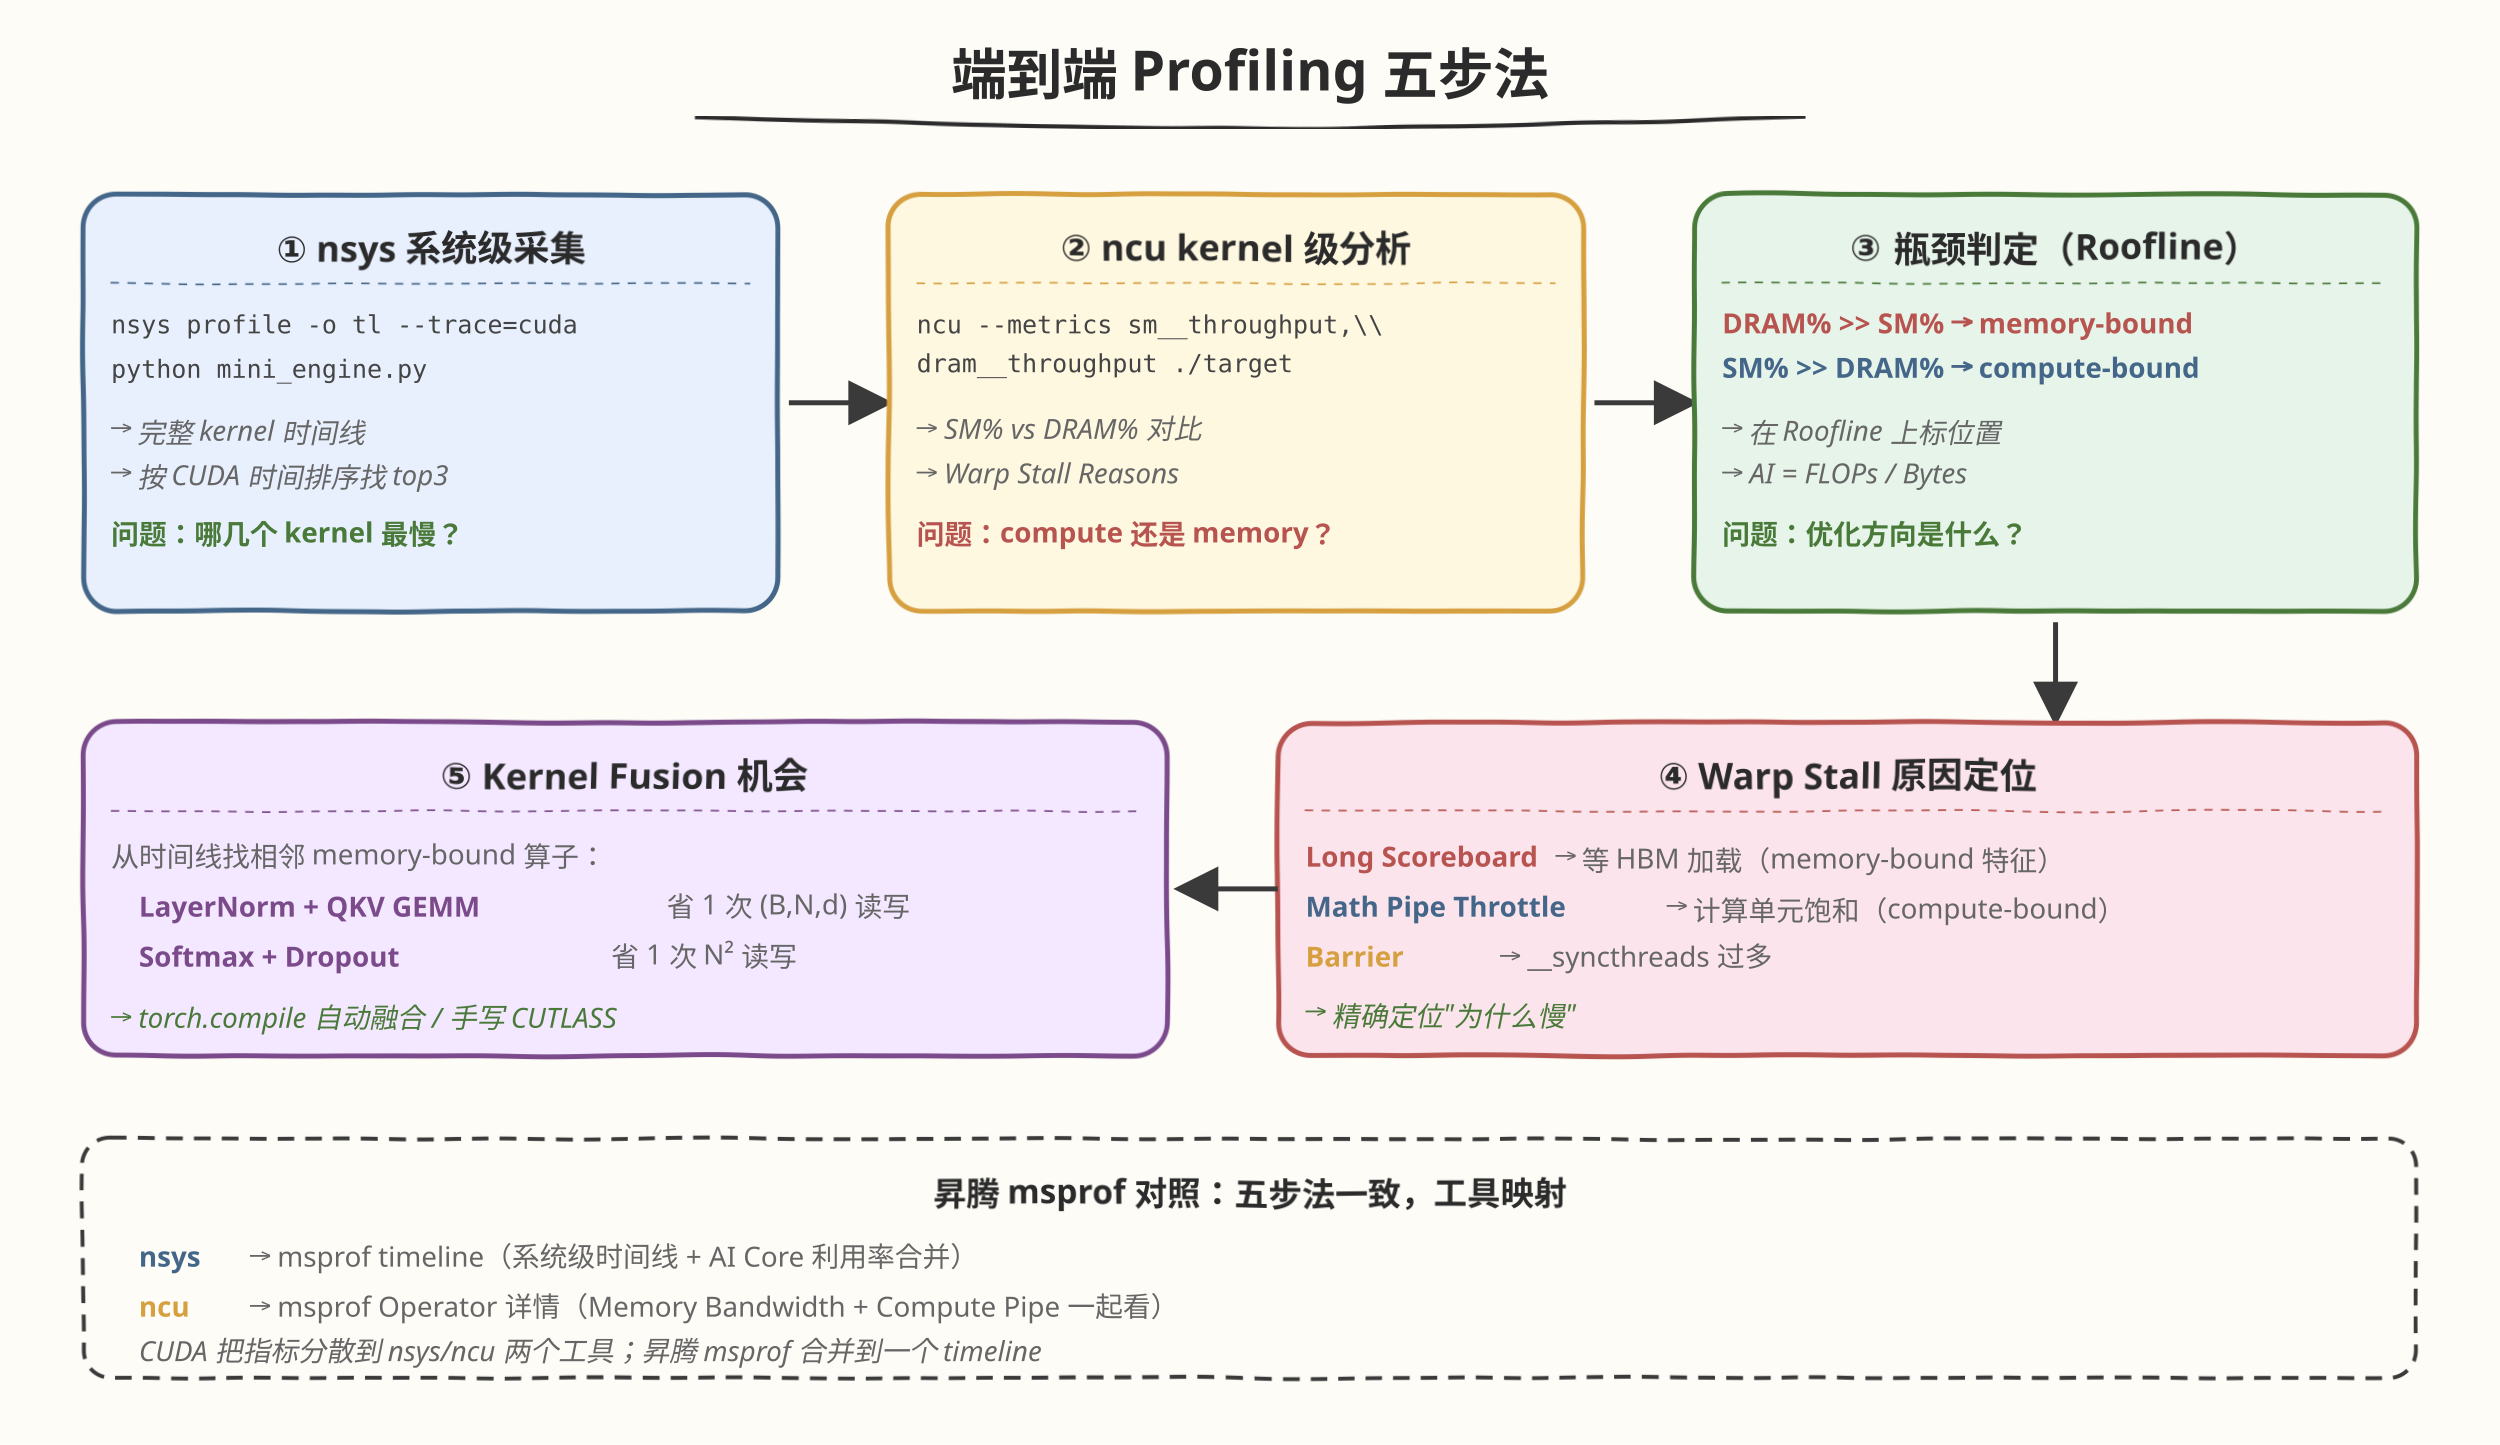
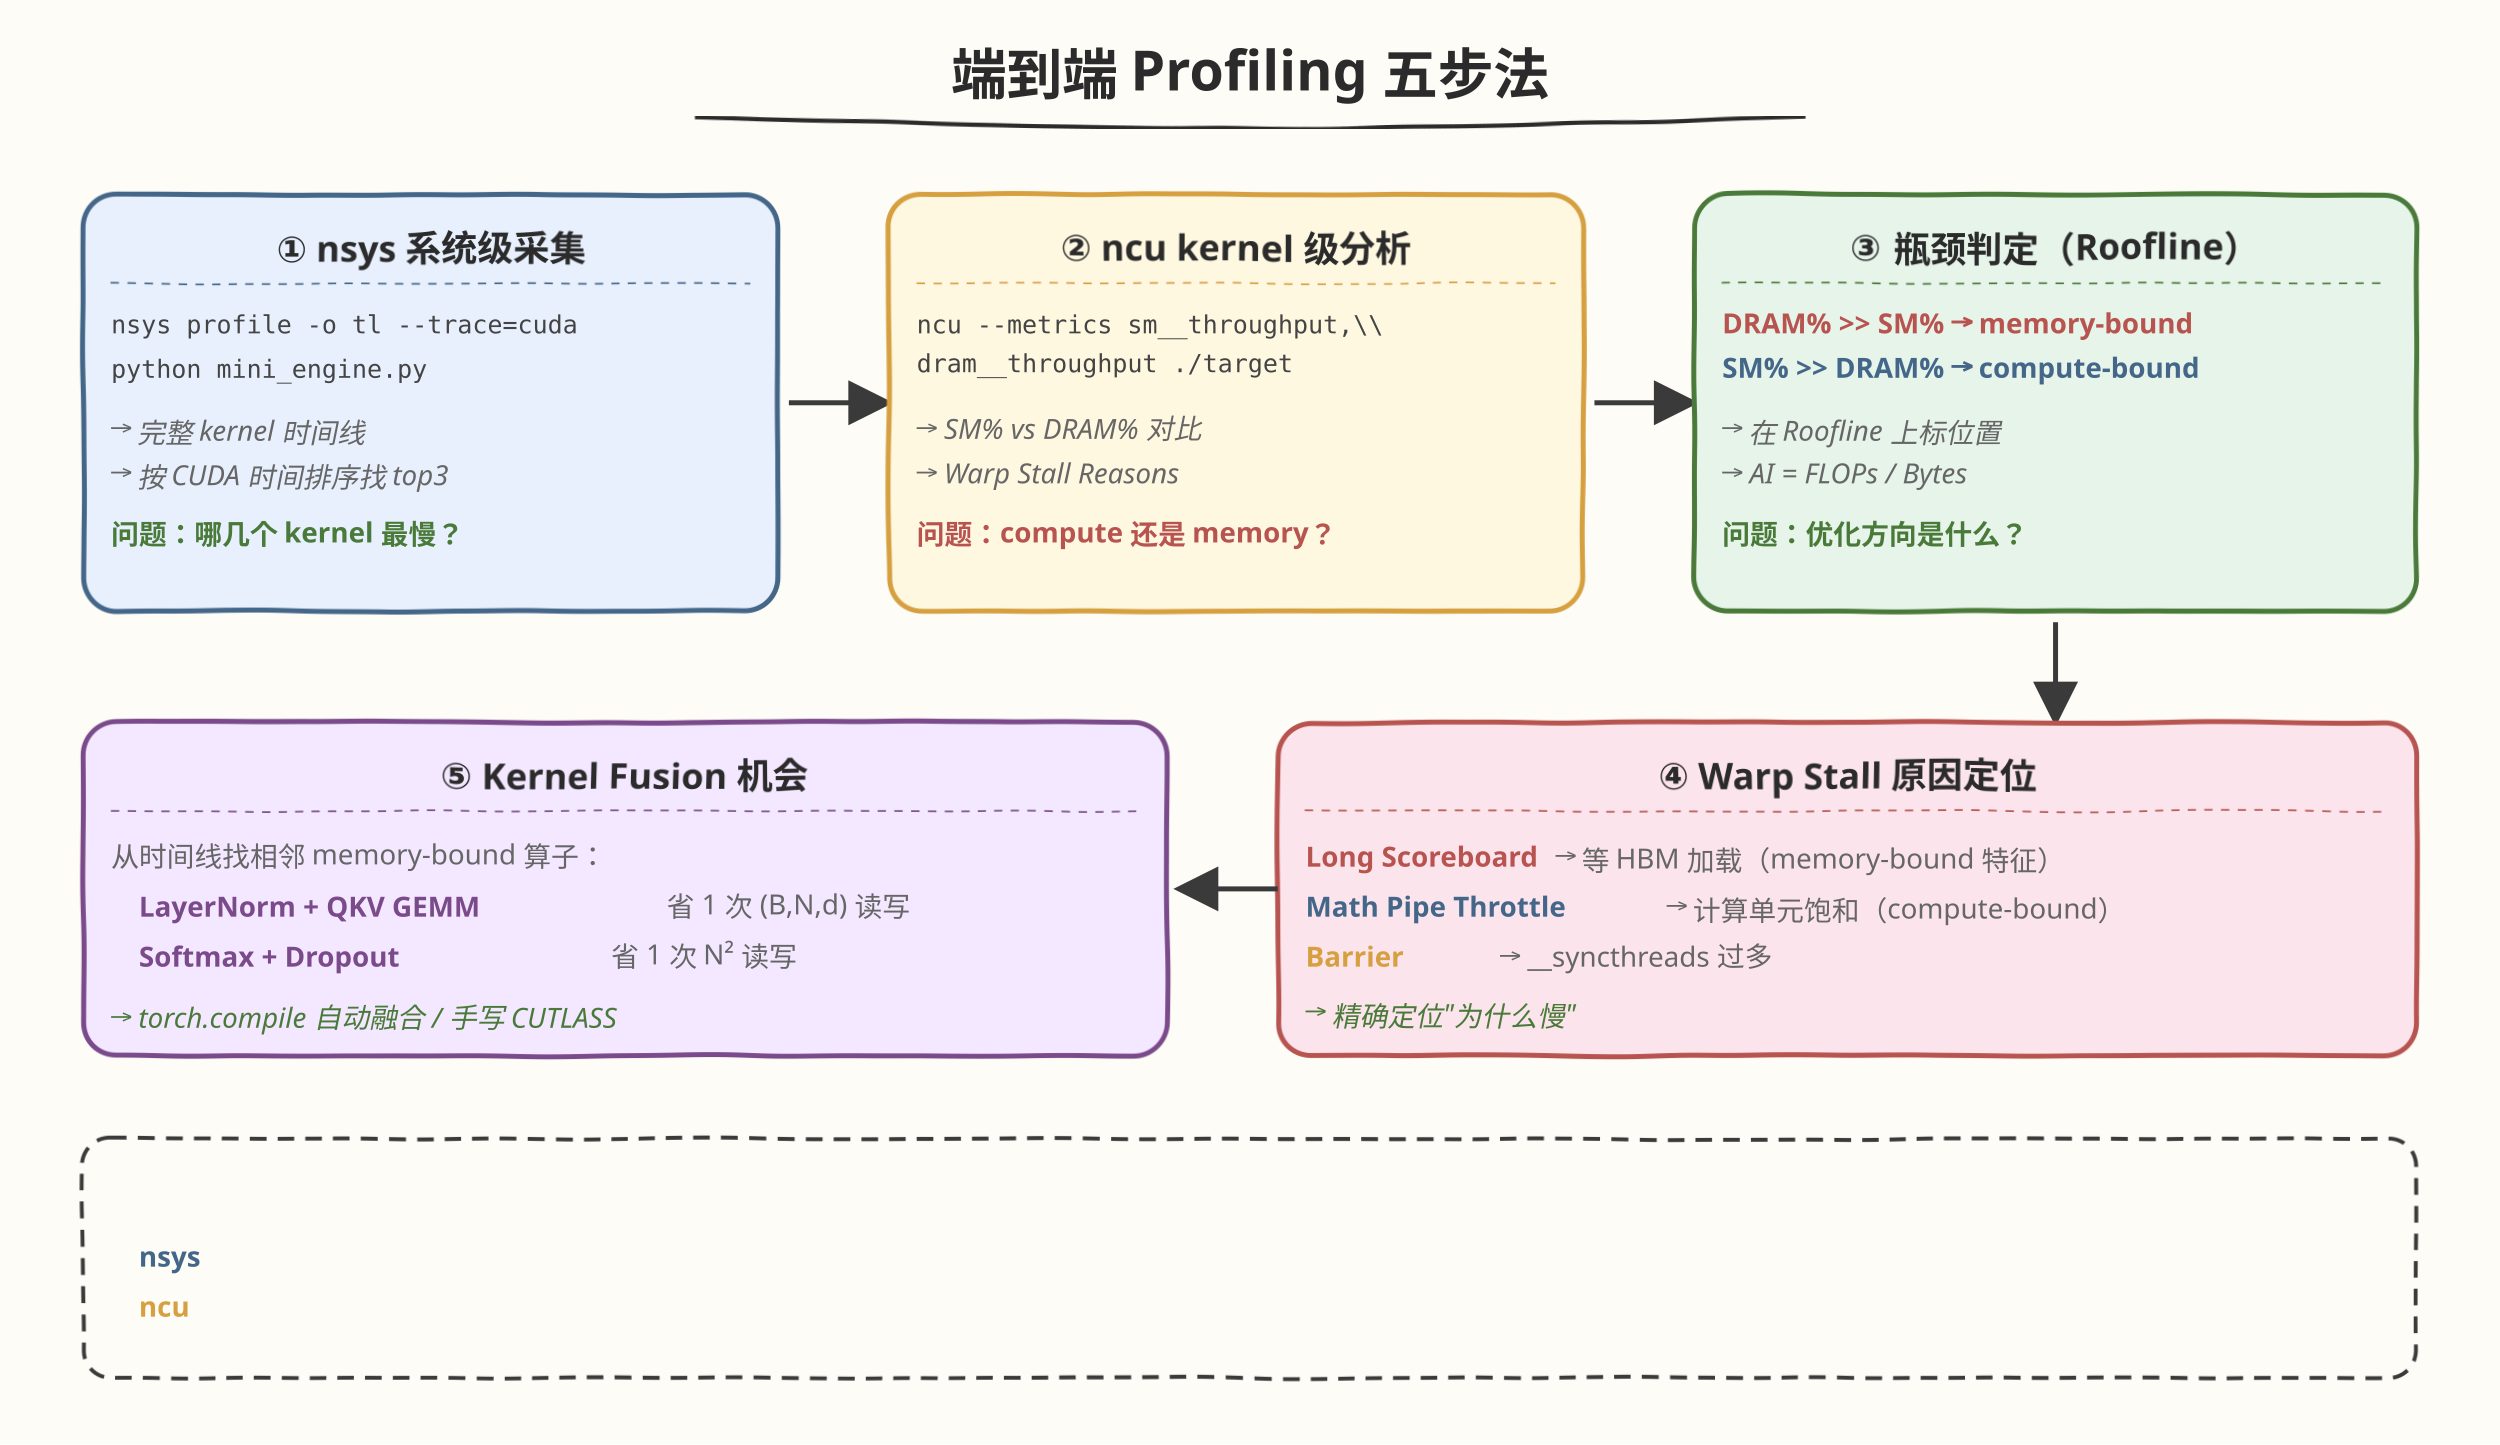
<svg xmlns="http://www.w3.org/2000/svg" width="900" height="520" viewBox="0 0 900 520" font-family="'Comic Sans MS','Marker Felt','Segoe UI','Kaiti SC',楷体,cursive">
  <defs>
    <filter id="sk5" x="-3%" y="-3%" width="106%" height="106%">
      <feTurbulence type="fractalNoise" baseFrequency="0.018" numOctaves="2" seed="23" result="n" />
      <feDisplacementMap in="SourceGraphic" in2="n" scale="1.8" />
    </filter>
    <marker id="ar5" markerWidth="9" markerHeight="9" refX="7" refY="4.5" orient="auto">
      <path d="M0,0 L9,4.5 L0,9 z" fill="#3a3a3a" />
    </marker>
  </defs>
  <rect width="900" height="520" fill="#fdfcf7" />
  <text x="450" y="34" text-anchor="middle" font-size="20" font-weight="bold" fill="#2b2b2b">端到端 Profiling 五步法</text>
  <path d="M 250 42 Q 450 50 650 42" stroke="#2b2b2b" stroke-width="1.5" fill="none" filter="url(#sk5)" />
  <g filter="url(#sk5)">
    <rect x="30" y="70" width="250" height="150" rx="12" fill="#e8f0fe" stroke="#446688" stroke-width="1.8" />
    <text x="155" y="94" text-anchor="middle" font-size="13" font-weight="bold" fill="#2b2b2b">① nsys 系统级采集</text>
    <line x1="40" y1="102" x2="270" y2="102" stroke="#446688" stroke-width="0.6" stroke-dasharray="3 3" />
  </g>
  <text x="40" y="120" font-size="9" fill="#444" font-family="monospace">nsys profile -o tl --trace=cuda</text>
  <text x="40" y="136" font-size="9" fill="#444" font-family="monospace">  python mini_engine.py</text>
  <text x="40" y="158" font-size="10" fill="#666" font-style="italic">→ 完整 kernel 时间线</text>
  <text x="40" y="174" font-size="10" fill="#666" font-style="italic">→ 按 CUDA 时间排序找 top3</text>
  <text x="40" y="196" font-size="10" fill="#4a7a3a" font-weight="bold">问题：哪几个 kernel 最慢？</text>
  <path d="M 284 145 L 318 145" stroke="#3a3a3a" stroke-width="1.8" fill="none" marker-end="url(#ar5)" />
  <g filter="url(#sk5)">
    <rect x="320" y="70" width="250" height="150" rx="12" fill="#fff8e1" stroke="#d6a040" stroke-width="1.8" />
    <text x="445" y="94" text-anchor="middle" font-size="13" font-weight="bold" fill="#2b2b2b">② ncu kernel 级分析</text>
    <line x1="330" y1="102" x2="560" y2="102" stroke="#d6a040" stroke-width="0.6" stroke-dasharray="3 3" />
  </g>
  <text x="330" y="120" font-size="9" fill="#444" font-family="monospace">ncu --metrics sm__throughput,\\</text>
  <text x="330" y="134" font-size="9" fill="#444" font-family="monospace">  dram__throughput ./target</text>
  <text x="330" y="158" font-size="10" fill="#666" font-style="italic">→ SM% vs DRAM% 对比</text>
  <text x="330" y="174" font-size="10" fill="#666" font-style="italic">→ Warp Stall Reasons</text>
  <text x="330" y="196" font-size="10" fill="#b85450" font-weight="bold">问题：compute 还是 memory？</text>
  <path d="M 574 145 L 608 145" stroke="#3a3a3a" stroke-width="1.8" fill="none" marker-end="url(#ar5)" />
  <g filter="url(#sk5)">
    <rect x="610" y="70" width="260" height="150" rx="12" fill="#e6f4ea" stroke="#4a7a3a" stroke-width="1.8" />
    <text x="740" y="94" text-anchor="middle" font-size="13" font-weight="bold" fill="#2b2b2b">③ 瓶颈判定（Roofline）</text>
    <line x1="620" y1="102" x2="860" y2="102" stroke="#4a7a3a" stroke-width="0.6" stroke-dasharray="3 3" />
  </g>
  <text x="620" y="120" font-size="10" fill="#b85450" font-weight="bold">DRAM% &gt;&gt; SM% → memory-bound</text>
  <text x="620" y="136" font-size="10" fill="#446688" font-weight="bold">SM% &gt;&gt; DRAM% → compute-bound</text>
  <text x="620" y="158" font-size="10" fill="#666" font-style="italic">→ 在 Roofline 上标位置</text>
  <text x="620" y="174" font-size="10" fill="#666" font-style="italic">→ AI = FLOPs / Bytes</text>
  <text x="620" y="196" font-size="10" fill="#4a7a3a" font-weight="bold">问题：优化方向是什么？</text>
  <path d="M 740 224 L 740 258" stroke="#3a3a3a" stroke-width="1.8" fill="none" marker-end="url(#ar5)" />
  <g filter="url(#sk5)">
    <rect x="460" y="260" width="410" height="120" rx="12" fill="#fce4ec" stroke="#b85450" stroke-width="1.8" />
    <text x="665" y="284" text-anchor="middle" font-size="13" font-weight="bold" fill="#2b2b2b">④ Warp Stall 原因定位</text>
    <line x1="470" y1="292" x2="860" y2="292" stroke="#b85450" stroke-width="0.6" stroke-dasharray="3 3" />
  </g>
  <text x="470" y="312" font-size="10" fill="#b85450" font-weight="bold">Long Scoreboard</text>
  <text x="560" y="312" font-size="10" fill="#666">→ 等 HBM 加载（memory-bound 特征）</text>
  <text x="470" y="330" font-size="10" fill="#446688" font-weight="bold">Math Pipe Throttle</text>
  <text x="600" y="330" font-size="10" fill="#666">→ 计算单元饱和（compute-bound）</text>
  <text x="470" y="348" font-size="10" fill="#d6a040" font-weight="bold">Barrier</text>
  <text x="540" y="348" font-size="10" fill="#666">→ __syncthreads 过多</text>
  <text x="470" y="368" font-size="10" fill="#4a7a3a" font-style="italic">→ 精确定位"为什么慢"</text>
  <path d="M 460 320 L 426 320" stroke="#3a3a3a" stroke-width="1.8" fill="none" marker-end="url(#ar5)" />
  <g filter="url(#sk5)">
    <rect x="30" y="260" width="390" height="120" rx="12" fill="#f3e8ff" stroke="#7a4a8a" stroke-width="1.8" />
    <text x="225" y="284" text-anchor="middle" font-size="13" font-weight="bold" fill="#2b2b2b">⑤ Kernel Fusion 机会</text>
    <line x1="40" y1="292" x2="410" y2="292" stroke="#7a4a8a" stroke-width="0.6" stroke-dasharray="3 3" />
  </g>
  <text x="40" y="312" font-size="10" fill="#666">从时间线找相邻 memory-bound 算子：</text>
  <text x="50" y="330" font-size="10" fill="#7a4a8a" font-weight="bold">LayerNorm + QKV GEMM</text>
  <text x="240" y="330" font-size="10" fill="#666">省 1 次 (B,N,d) 读写</text>
  <text x="50" y="348" font-size="10" fill="#7a4a8a" font-weight="bold">Softmax + Dropout</text>
  <text x="220" y="348" font-size="10" fill="#666">省 1 次 N² 读写</text>
  <text x="40" y="370" font-size="10" fill="#4a7a3a" font-style="italic">→ torch.compile 自动融合 / 手写 CUTLASS</text>
  <g filter="url(#sk5)">
    <rect x="30" y="410" width="840" height="86" rx="10" fill="#fdfcf7" stroke="#3a3a3a" stroke-width="1.4" stroke-dasharray="6 4" />
-     <text x="450" y="434" text-anchor="middle" font-size="12" font-weight="bold" fill="#2b2b2b">昇腾 msprof 对照：五步法一致，工具映射</text>
  </g>
  <text x="50" y="456" font-size="10" fill="#446688" font-weight="bold">nsys</text>
-   <text x="90" y="456" font-size="10" fill="#666">→ msprof timeline（系统级时间线 + AI Core 利用率合并）</text>
  <text x="50" y="474" font-size="10" fill="#d6a040" font-weight="bold">ncu</text>
-   <text x="90" y="474" font-size="10" fill="#666">→ msprof Operator 详情（Memory Bandwidth + Compute Pipe 一起看）</text>
-   <text x="50" y="490" font-size="10" fill="#666" font-style="italic">CUDA 把指标分散到 nsys/ncu 两个工具；昇腾 msprof 合并到一个 timeline</text>
</svg>
